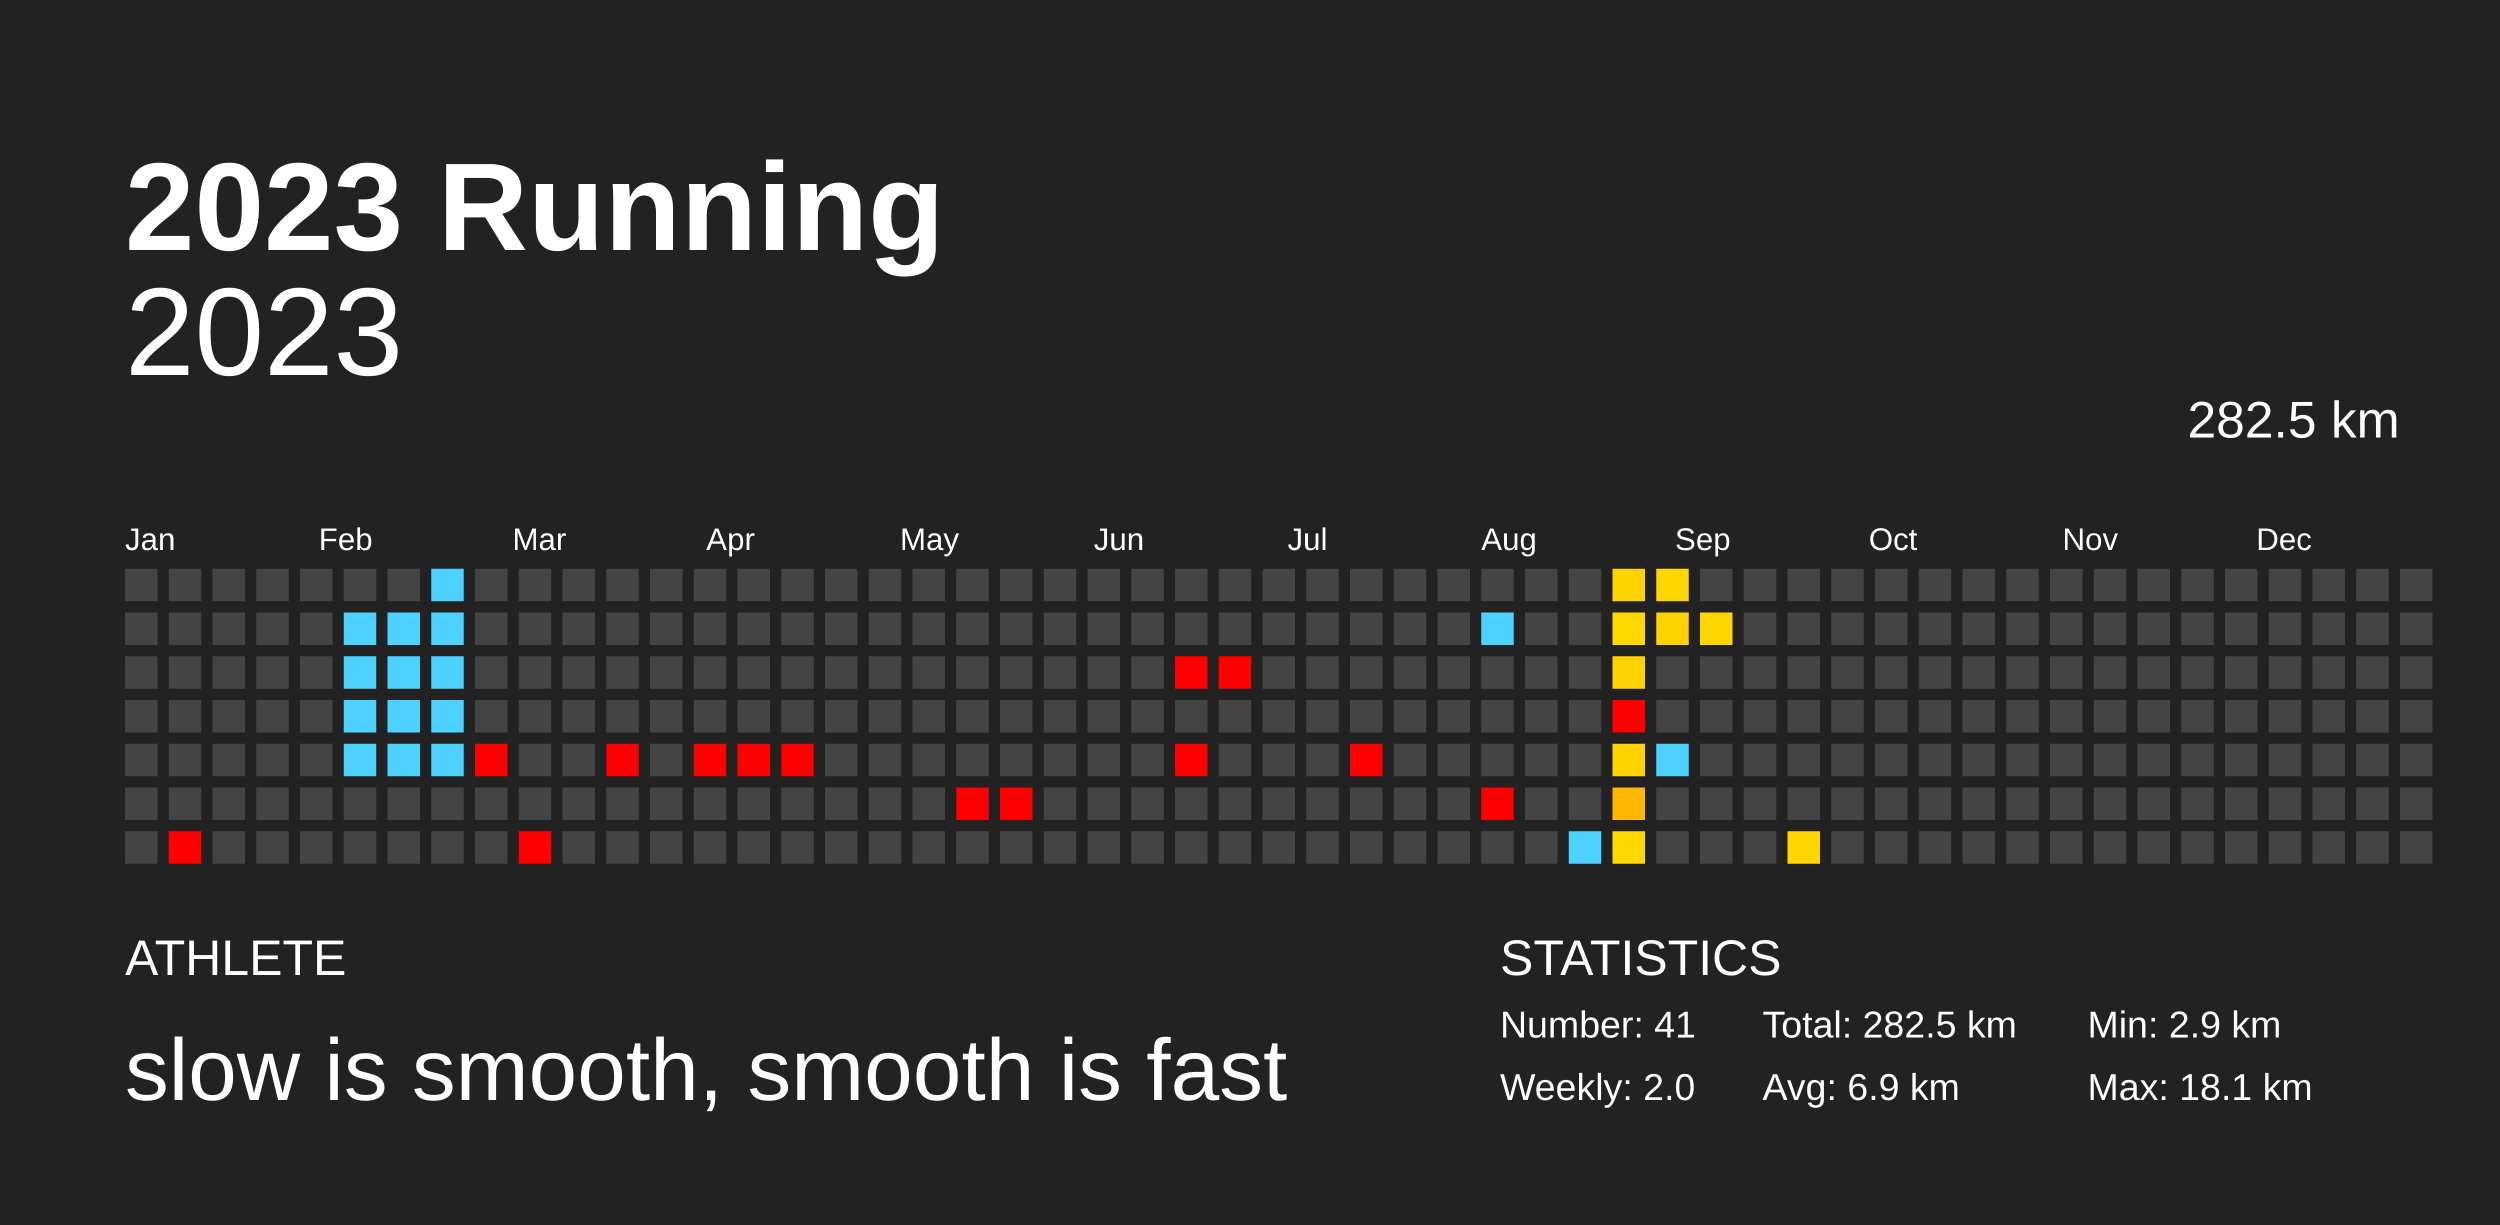
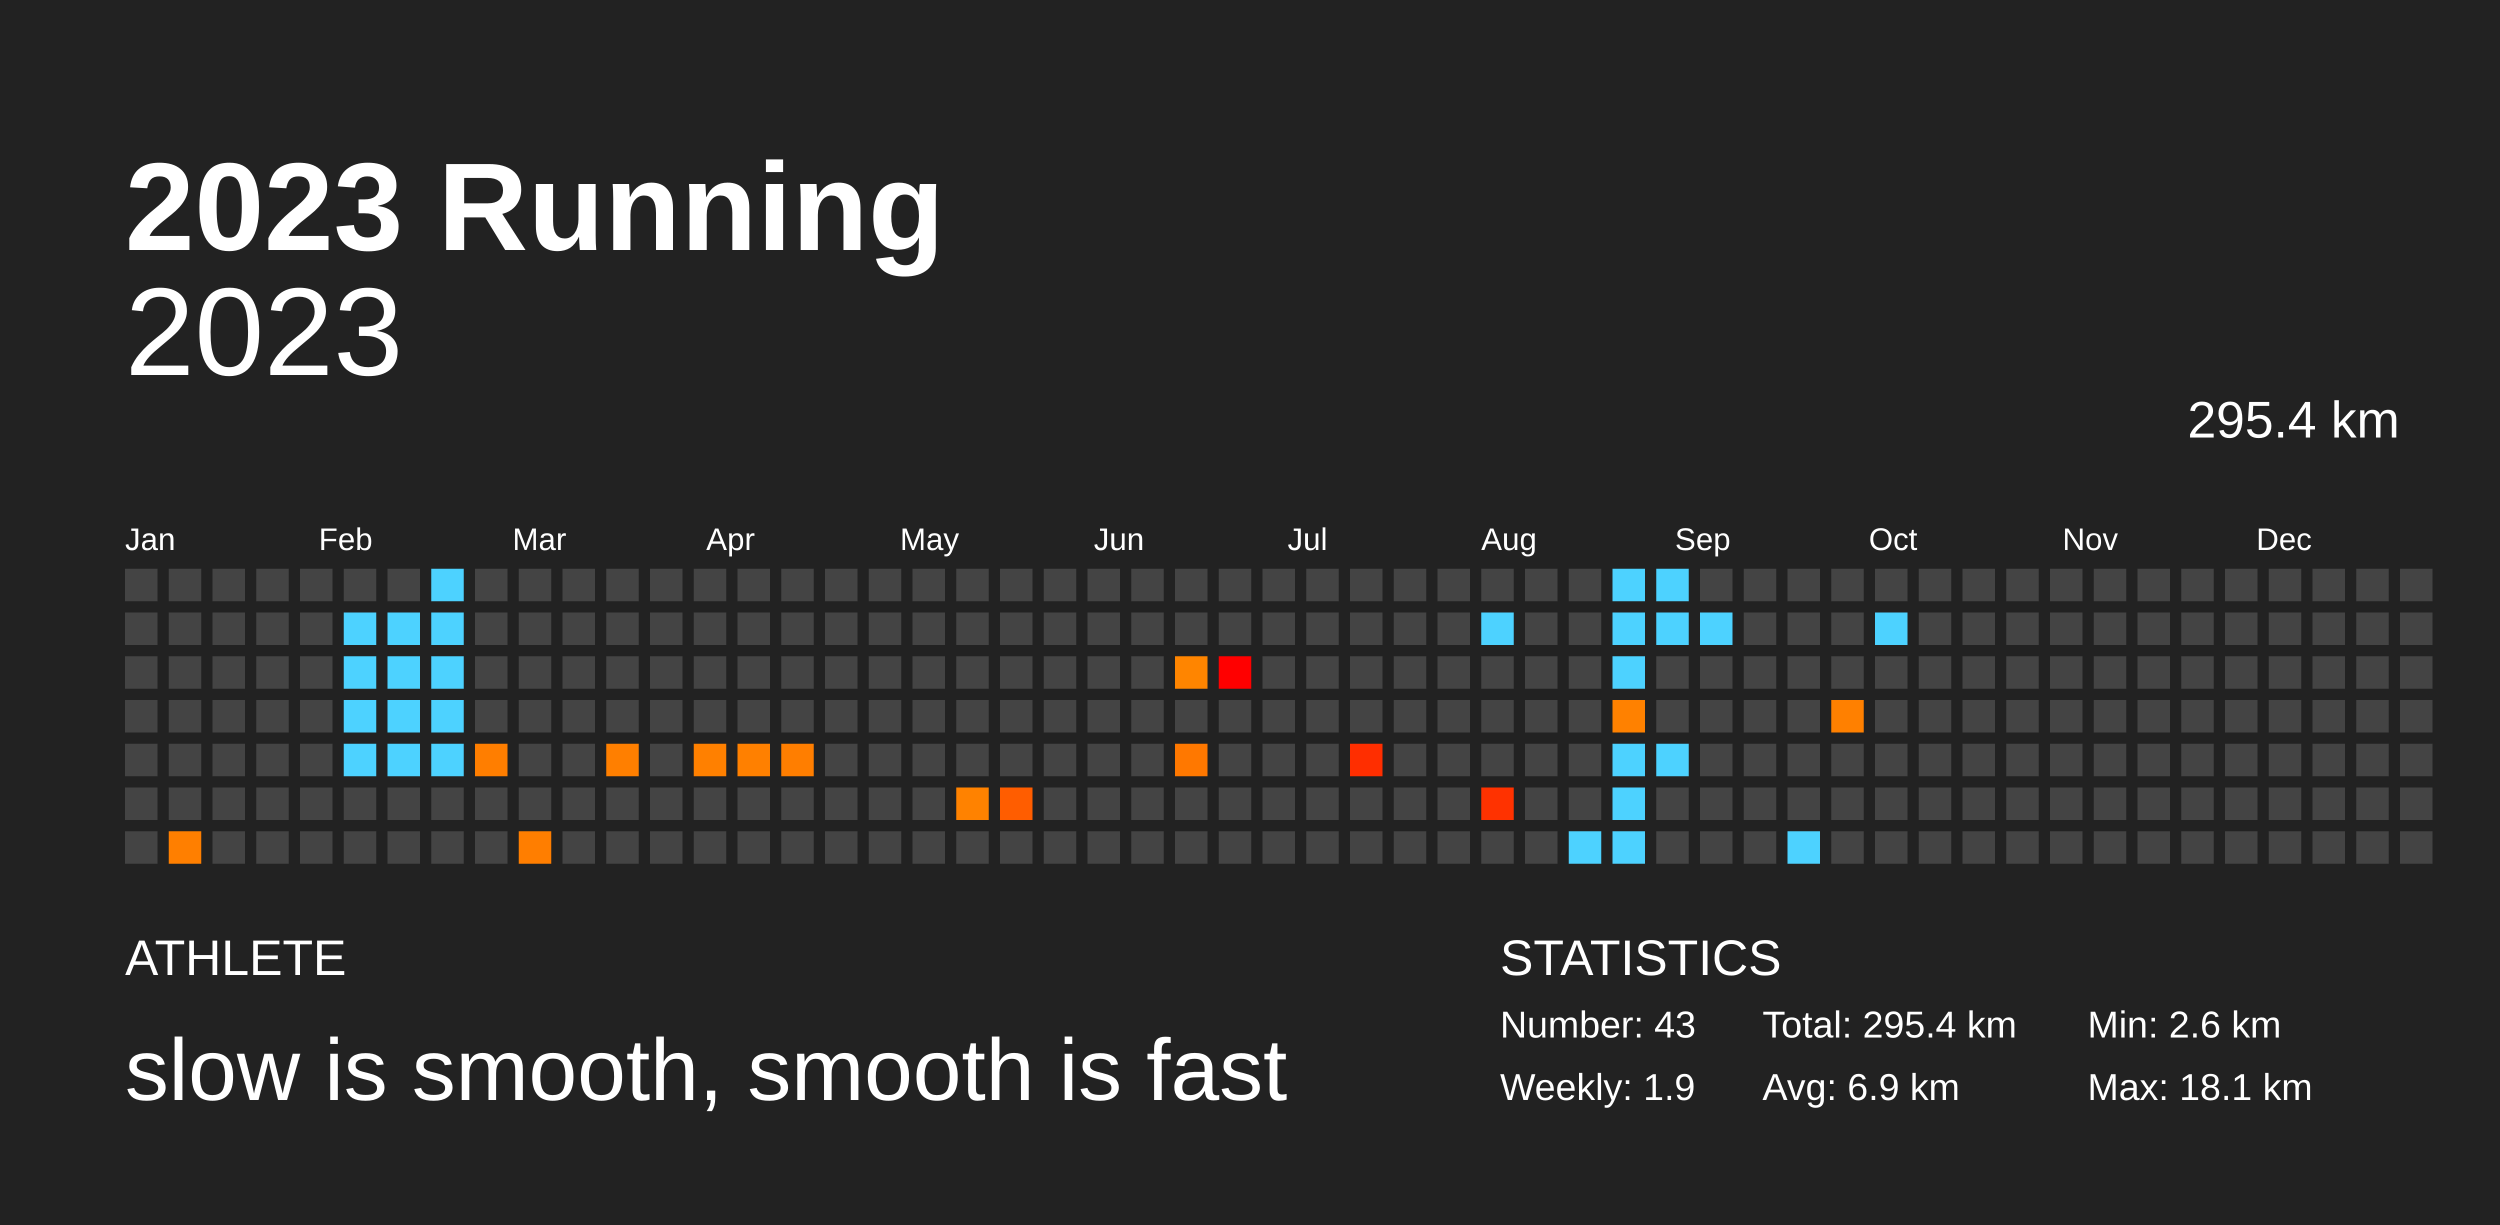
<svg xmlns="http://www.w3.org/2000/svg" baseProfile="full" height="98mm" version="1.1" viewBox="0,0,200,98" width="200mm">
  <defs />
  <rect fill="#222222" height="98" width="200" x="0" y="0" />
  <text fill="#FFFFFF" style="font-size:10px; font-family:Arial; font-weight:bold;" x="10" y="20">2023 Running</text>
  <text fill="#FFFFFF" style="font-size:4px; font-family:Arial" x="10" y="78">ATHLETE</text>
  <text fill="#FFFFFF" style="font-size:7px; font-family:Arial" x="10" y="88">slow is smooth, smooth is fast</text>
  <text fill="#FFFFFF" style="font-size:4px; font-family:Arial" x="120" y="78">STATISTICS</text>
-   <text fill="#FFFFFF" style="font-size:3px; font-family:Arial" x="120" y="83">Number: 41</text>
-   <text fill="#FFFFFF" style="font-size:3px; font-family:Arial" x="120" y="88">Weekly: 2.0</text>
-   <text fill="#FFFFFF" style="font-size:3px; font-family:Arial" x="141" y="83">Total: 282.5 km</text>
+   <text fill="#FFFFFF" style="font-size:3px; font-family:Arial" x="120" y="83">Number: 43</text>
+   <text fill="#FFFFFF" style="font-size:3px; font-family:Arial" x="120" y="88">Weekly: 1.9</text>
+   <text fill="#FFFFFF" style="font-size:3px; font-family:Arial" x="141" y="83">Total: 295.4 km</text>
  <text fill="#FFFFFF" style="font-size:3px; font-family:Arial" x="141" y="88">Avg: 6.9 km</text>
-   <text fill="#FFFFFF" style="font-size:3px; font-family:Arial" x="167" y="83">Min: 2.9 km</text>
+   <text fill="#FFFFFF" style="font-size:3px; font-family:Arial" x="167" y="83">Min: 2.6 km</text>
  <text fill="#FFFFFF" style="font-size:3px; font-family:Arial" x="167" y="88">Max: 18.1 km</text>
  <text alignment-baseline="hanging" fill="#FFFFFF" style="font-size:10.0px; font-family:Arial;" x="10" y="30">2023</text>
-   <text alignment-baseline="hanging" fill="#FFFFFF" style="font-size:4.125px; font-family:Arial;" x="175" y="35">282.5 km</text>
+   <text alignment-baseline="hanging" fill="#FFFFFF" style="font-size:4.125px; font-family:Arial;" x="175" y="35">295.4 km</text>
  <text fill="#FFFFFF" style="font-size:2.5px; font-family:Arial" x="10.0" y="44">Jan</text>
  <text fill="#FFFFFF" style="font-size:2.5px; font-family:Arial" x="25.5" y="44">Feb</text>
  <text fill="#FFFFFF" style="font-size:2.5px; font-family:Arial" x="41.0" y="44">Mar</text>
  <text fill="#FFFFFF" style="font-size:2.5px; font-family:Arial" x="56.5" y="44">Apr</text>
  <text fill="#FFFFFF" style="font-size:2.5px; font-family:Arial" x="72.0" y="44">May</text>
  <text fill="#FFFFFF" style="font-size:2.5px; font-family:Arial" x="87.5" y="44">Jun</text>
  <text fill="#FFFFFF" style="font-size:2.5px; font-family:Arial" x="103.0" y="44">Jul</text>
  <text fill="#FFFFFF" style="font-size:2.5px; font-family:Arial" x="118.5" y="44">Aug</text>
  <text fill="#FFFFFF" style="font-size:2.5px; font-family:Arial" x="134.0" y="44">Sep</text>
  <text fill="#FFFFFF" style="font-size:2.5px; font-family:Arial" x="149.5" y="44">Oct</text>
  <text fill="#FFFFFF" style="font-size:2.5px; font-family:Arial" x="165.0" y="44">Nov</text>
  <text fill="#FFFFFF" style="font-size:2.5px; font-family:Arial" x="180.5" y="44">Dec</text>
  <rect fill="#444444" height="2.6" width="2.6" x="10.0" y="45.5" />
  <rect fill="#444444" height="2.6" width="2.6" x="10.0" y="49.0" />
  <rect fill="#444444" height="2.6" width="2.6" x="10.0" y="52.5" />
  <rect fill="#444444" height="2.6" width="2.6" x="10.0" y="56.0" />
  <rect fill="#444444" height="2.6" width="2.6" x="10.0" y="59.5" />
  <rect fill="#444444" height="2.6" width="2.6" x="10.0" y="63.0" />
  <rect fill="#444444" height="2.6" width="2.6" x="10.0" y="66.5" />
  <rect fill="#444444" height="2.6" width="2.6" x="13.5" y="45.5" />
  <rect fill="#444444" height="2.6" width="2.6" x="13.5" y="49.0" />
  <rect fill="#444444" height="2.6" width="2.6" x="13.5" y="52.5" />
  <rect fill="#444444" height="2.6" width="2.6" x="13.5" y="56.0" />
  <rect fill="#444444" height="2.6" width="2.6" x="13.5" y="59.5" />
  <rect fill="#444444" height="2.6" width="2.6" x="13.5" y="63.0" />
-   <rect fill="red" height="2.6" width="2.6" x="13.5" y="66.5" />
+   <rect fill="#ff7f00" height="2.6" width="2.6" x="13.5" y="66.5" />
  <rect fill="#444444" height="2.6" width="2.6" x="17.0" y="45.5" />
  <rect fill="#444444" height="2.6" width="2.6" x="17.0" y="49.0" />
  <rect fill="#444444" height="2.6" width="2.6" x="17.0" y="52.5" />
  <rect fill="#444444" height="2.6" width="2.6" x="17.0" y="56.0" />
  <rect fill="#444444" height="2.6" width="2.6" x="17.0" y="59.5" />
  <rect fill="#444444" height="2.6" width="2.6" x="17.0" y="63.0" />
  <rect fill="#444444" height="2.6" width="2.6" x="17.0" y="66.5" />
  <rect fill="#444444" height="2.6" width="2.6" x="20.5" y="45.5" />
  <rect fill="#444444" height="2.6" width="2.6" x="20.5" y="49.0" />
  <rect fill="#444444" height="2.6" width="2.6" x="20.5" y="52.5" />
  <rect fill="#444444" height="2.6" width="2.6" x="20.5" y="56.0" />
  <rect fill="#444444" height="2.6" width="2.6" x="20.5" y="59.5" />
  <rect fill="#444444" height="2.6" width="2.6" x="20.5" y="63.0" />
  <rect fill="#444444" height="2.6" width="2.6" x="20.5" y="66.5" />
  <rect fill="#444444" height="2.6" width="2.6" x="24.0" y="45.5" />
  <rect fill="#444444" height="2.6" width="2.6" x="24.0" y="49.0" />
  <rect fill="#444444" height="2.6" width="2.6" x="24.0" y="52.5" />
  <rect fill="#444444" height="2.6" width="2.6" x="24.0" y="56.0" />
  <rect fill="#444444" height="2.6" width="2.6" x="24.0" y="59.5" />
  <rect fill="#444444" height="2.6" width="2.6" x="24.0" y="63.0" />
  <rect fill="#444444" height="2.6" width="2.6" x="24.0" y="66.5" />
  <rect fill="#444444" height="2.6" width="2.6" x="27.5" y="45.5" />
  <rect fill="#4dd2ff" height="2.6" width="2.6" x="27.5" y="49.0" />
  <rect fill="#4dd2ff" height="2.6" width="2.6" x="27.5" y="52.5" />
  <rect fill="#4dd2ff" height="2.6" width="2.6" x="27.5" y="56.0" />
  <rect fill="#4dd2ff" height="2.6" width="2.6" x="27.5" y="59.5" />
  <rect fill="#444444" height="2.6" width="2.6" x="27.5" y="63.0" />
  <rect fill="#444444" height="2.6" width="2.6" x="27.5" y="66.5" />
  <rect fill="#444444" height="2.6" width="2.6" x="31.0" y="45.5" />
  <rect fill="#4dd2ff" height="2.6" width="2.6" x="31.0" y="49.0" />
  <rect fill="#4dd2ff" height="2.6" width="2.6" x="31.0" y="52.5" />
  <rect fill="#4dd2ff" height="2.6" width="2.6" x="31.0" y="56.0" />
  <rect fill="#4dd2ff" height="2.6" width="2.6" x="31.0" y="59.5" />
  <rect fill="#444444" height="2.6" width="2.6" x="31.0" y="63.0" />
  <rect fill="#444444" height="2.6" width="2.6" x="31.0" y="66.5" />
  <rect fill="#4dd2ff" height="2.6" width="2.6" x="34.5" y="45.5" />
  <rect fill="#4dd2ff" height="2.6" width="2.6" x="34.5" y="49.0" />
  <rect fill="#4dd2ff" height="2.6" width="2.6" x="34.5" y="52.5" />
  <rect fill="#4dd2ff" height="2.6" width="2.6" x="34.5" y="56.0" />
  <rect fill="#4dd2ff" height="2.6" width="2.6" x="34.5" y="59.5" />
  <rect fill="#444444" height="2.6" width="2.6" x="34.5" y="63.0" />
  <rect fill="#444444" height="2.6" width="2.6" x="34.5" y="66.5" />
  <rect fill="#444444" height="2.6" width="2.6" x="38.0" y="45.5" />
  <rect fill="#444444" height="2.6" width="2.6" x="38.0" y="49.0" />
  <rect fill="#444444" height="2.6" width="2.6" x="38.0" y="52.5" />
  <rect fill="#444444" height="2.6" width="2.6" x="38.0" y="56.0" />
-   <rect fill="red" height="2.6" width="2.6" x="38.0" y="59.5" />
+   <rect fill="#ff7e00" height="2.6" width="2.6" x="38.0" y="59.5" />
  <rect fill="#444444" height="2.6" width="2.6" x="38.0" y="63.0" />
  <rect fill="#444444" height="2.6" width="2.6" x="38.0" y="66.5" />
  <rect fill="#444444" height="2.6" width="2.6" x="41.5" y="45.5" />
  <rect fill="#444444" height="2.6" width="2.6" x="41.5" y="49.0" />
  <rect fill="#444444" height="2.6" width="2.6" x="41.5" y="52.5" />
  <rect fill="#444444" height="2.6" width="2.6" x="41.5" y="56.0" />
  <rect fill="#444444" height="2.6" width="2.6" x="41.5" y="59.5" />
  <rect fill="#444444" height="2.6" width="2.6" x="41.5" y="63.0" />
-   <rect fill="red" height="2.6" width="2.6" x="41.5" y="66.5" />
+   <rect fill="#ff7e00" height="2.6" width="2.6" x="41.5" y="66.5" />
  <rect fill="#444444" height="2.6" width="2.6" x="45.0" y="45.5" />
  <rect fill="#444444" height="2.6" width="2.6" x="45.0" y="49.0" />
  <rect fill="#444444" height="2.6" width="2.6" x="45.0" y="52.5" />
  <rect fill="#444444" height="2.6" width="2.6" x="45.0" y="56.0" />
  <rect fill="#444444" height="2.6" width="2.6" x="45.0" y="59.5" />
  <rect fill="#444444" height="2.6" width="2.6" x="45.0" y="63.0" />
  <rect fill="#444444" height="2.6" width="2.6" x="45.0" y="66.5" />
  <rect fill="#444444" height="2.6" width="2.6" x="48.5" y="45.5" />
  <rect fill="#444444" height="2.6" width="2.6" x="48.5" y="49.0" />
  <rect fill="#444444" height="2.6" width="2.6" x="48.5" y="52.5" />
  <rect fill="#444444" height="2.6" width="2.6" x="48.5" y="56.0" />
-   <rect fill="red" height="2.6" width="2.6" x="48.5" y="59.5" />
+   <rect fill="#ff7f00" height="2.6" width="2.6" x="48.5" y="59.5" />
  <rect fill="#444444" height="2.6" width="2.6" x="48.5" y="63.0" />
  <rect fill="#444444" height="2.6" width="2.6" x="48.5" y="66.5" />
  <rect fill="#444444" height="2.6" width="2.6" x="52.0" y="45.5" />
  <rect fill="#444444" height="2.6" width="2.6" x="52.0" y="49.0" />
  <rect fill="#444444" height="2.6" width="2.6" x="52.0" y="52.5" />
  <rect fill="#444444" height="2.6" width="2.6" x="52.0" y="56.0" />
  <rect fill="#444444" height="2.6" width="2.6" x="52.0" y="59.5" />
  <rect fill="#444444" height="2.6" width="2.6" x="52.0" y="63.0" />
  <rect fill="#444444" height="2.6" width="2.6" x="52.0" y="66.5" />
  <rect fill="#444444" height="2.6" width="2.6" x="55.5" y="45.5" />
  <rect fill="#444444" height="2.6" width="2.6" x="55.5" y="49.0" />
  <rect fill="#444444" height="2.6" width="2.6" x="55.5" y="52.5" />
  <rect fill="#444444" height="2.6" width="2.6" x="55.5" y="56.0" />
-   <rect fill="red" height="2.6" width="2.6" x="55.5" y="59.5" />
+   <rect fill="#ff8000" height="2.6" width="2.6" x="55.5" y="59.5" />
  <rect fill="#444444" height="2.6" width="2.6" x="55.5" y="63.0" />
  <rect fill="#444444" height="2.6" width="2.6" x="55.5" y="66.5" />
  <rect fill="#444444" height="2.6" width="2.6" x="59.0" y="45.5" />
  <rect fill="#444444" height="2.6" width="2.6" x="59.0" y="49.0" />
  <rect fill="#444444" height="2.6" width="2.6" x="59.0" y="52.5" />
  <rect fill="#444444" height="2.6" width="2.6" x="59.0" y="56.0" />
-   <rect fill="red" height="2.6" width="2.6" x="59.0" y="59.5" />
+   <rect fill="#ff8000" height="2.6" width="2.6" x="59.0" y="59.5" />
  <rect fill="#444444" height="2.6" width="2.6" x="59.0" y="63.0" />
  <rect fill="#444444" height="2.6" width="2.6" x="59.0" y="66.5" />
  <rect fill="#444444" height="2.6" width="2.6" x="62.5" y="45.5" />
  <rect fill="#444444" height="2.6" width="2.6" x="62.5" y="49.0" />
  <rect fill="#444444" height="2.6" width="2.6" x="62.5" y="52.5" />
  <rect fill="#444444" height="2.6" width="2.6" x="62.5" y="56.0" />
-   <rect fill="red" height="2.6" width="2.6" x="62.5" y="59.5" />
+   <rect fill="#ff7e00" height="2.6" width="2.6" x="62.5" y="59.5" />
  <rect fill="#444444" height="2.6" width="2.6" x="62.5" y="63.0" />
  <rect fill="#444444" height="2.6" width="2.6" x="62.5" y="66.5" />
  <rect fill="#444444" height="2.6" width="2.6" x="66.0" y="45.5" />
  <rect fill="#444444" height="2.6" width="2.6" x="66.0" y="49.0" />
  <rect fill="#444444" height="2.6" width="2.6" x="66.0" y="52.5" />
  <rect fill="#444444" height="2.6" width="2.6" x="66.0" y="56.0" />
  <rect fill="#444444" height="2.6" width="2.6" x="66.0" y="59.5" />
  <rect fill="#444444" height="2.6" width="2.6" x="66.0" y="63.0" />
  <rect fill="#444444" height="2.6" width="2.6" x="66.0" y="66.5" />
  <rect fill="#444444" height="2.6" width="2.6" x="69.5" y="45.5" />
  <rect fill="#444444" height="2.6" width="2.6" x="69.5" y="49.0" />
  <rect fill="#444444" height="2.6" width="2.6" x="69.5" y="52.5" />
  <rect fill="#444444" height="2.6" width="2.6" x="69.5" y="56.0" />
  <rect fill="#444444" height="2.6" width="2.6" x="69.5" y="59.5" />
  <rect fill="#444444" height="2.6" width="2.6" x="69.5" y="63.0" />
  <rect fill="#444444" height="2.6" width="2.6" x="69.5" y="66.5" />
  <rect fill="#444444" height="2.6" width="2.6" x="73.0" y="45.5" />
  <rect fill="#444444" height="2.6" width="2.6" x="73.0" y="49.0" />
  <rect fill="#444444" height="2.6" width="2.6" x="73.0" y="52.5" />
  <rect fill="#444444" height="2.6" width="2.6" x="73.0" y="56.0" />
  <rect fill="#444444" height="2.6" width="2.6" x="73.0" y="59.5" />
  <rect fill="#444444" height="2.6" width="2.6" x="73.0" y="63.0" />
  <rect fill="#444444" height="2.6" width="2.6" x="73.0" y="66.5" />
  <rect fill="#444444" height="2.6" width="2.6" x="76.5" y="45.5" />
  <rect fill="#444444" height="2.6" width="2.6" x="76.5" y="49.0" />
  <rect fill="#444444" height="2.6" width="2.6" x="76.5" y="52.5" />
  <rect fill="#444444" height="2.6" width="2.6" x="76.5" y="56.0" />
  <rect fill="#444444" height="2.6" width="2.6" x="76.5" y="59.5" />
-   <rect fill="red" height="2.6" width="2.6" x="76.5" y="63.0" />
+   <rect fill="#ff8200" height="2.6" width="2.6" x="76.5" y="63.0" />
  <rect fill="#444444" height="2.6" width="2.6" x="76.5" y="66.5" />
  <rect fill="#444444" height="2.6" width="2.6" x="80.0" y="45.5" />
  <rect fill="#444444" height="2.6" width="2.6" x="80.0" y="49.0" />
  <rect fill="#444444" height="2.6" width="2.6" x="80.0" y="52.5" />
  <rect fill="#444444" height="2.6" width="2.6" x="80.0" y="56.0" />
  <rect fill="#444444" height="2.6" width="2.6" x="80.0" y="59.5" />
-   <rect fill="red" height="2.6" width="2.6" x="80.0" y="63.0" />
+   <rect fill="#ff5d00" height="2.6" width="2.6" x="80.0" y="63.0" />
  <rect fill="#444444" height="2.6" width="2.6" x="80.0" y="66.5" />
  <rect fill="#444444" height="2.6" width="2.6" x="83.5" y="45.5" />
  <rect fill="#444444" height="2.6" width="2.6" x="83.5" y="49.0" />
  <rect fill="#444444" height="2.6" width="2.6" x="83.5" y="52.5" />
  <rect fill="#444444" height="2.6" width="2.6" x="83.5" y="56.0" />
  <rect fill="#444444" height="2.6" width="2.6" x="83.5" y="59.5" />
  <rect fill="#444444" height="2.6" width="2.6" x="83.5" y="63.0" />
  <rect fill="#444444" height="2.6" width="2.6" x="83.5" y="66.5" />
  <rect fill="#444444" height="2.6" width="2.6" x="87.0" y="45.5" />
  <rect fill="#444444" height="2.6" width="2.6" x="87.0" y="49.0" />
  <rect fill="#444444" height="2.6" width="2.6" x="87.0" y="52.5" />
  <rect fill="#444444" height="2.6" width="2.6" x="87.0" y="56.0" />
  <rect fill="#444444" height="2.6" width="2.6" x="87.0" y="59.5" />
  <rect fill="#444444" height="2.6" width="2.6" x="87.0" y="63.0" />
  <rect fill="#444444" height="2.6" width="2.6" x="87.0" y="66.5" />
  <rect fill="#444444" height="2.6" width="2.6" x="90.5" y="45.5" />
  <rect fill="#444444" height="2.6" width="2.6" x="90.5" y="49.0" />
  <rect fill="#444444" height="2.6" width="2.6" x="90.5" y="52.5" />
  <rect fill="#444444" height="2.6" width="2.6" x="90.5" y="56.0" />
  <rect fill="#444444" height="2.6" width="2.6" x="90.5" y="59.5" />
  <rect fill="#444444" height="2.6" width="2.6" x="90.5" y="63.0" />
  <rect fill="#444444" height="2.6" width="2.6" x="90.5" y="66.5" />
  <rect fill="#444444" height="2.6" width="2.6" x="94.0" y="45.5" />
  <rect fill="#444444" height="2.6" width="2.6" x="94.0" y="49.0" />
-   <rect fill="red" height="2.6" width="2.6" x="94.0" y="52.5" />
+   <rect fill="#ff8500" height="2.6" width="2.6" x="94.0" y="52.5" />
  <rect fill="#444444" height="2.6" width="2.6" x="94.0" y="56.0" />
-   <rect fill="red" height="2.6" width="2.6" x="94.0" y="59.5" />
+   <rect fill="#ff7800" height="2.6" width="2.6" x="94.0" y="59.5" />
  <rect fill="#444444" height="2.6" width="2.6" x="94.0" y="63.0" />
  <rect fill="#444444" height="2.6" width="2.6" x="94.0" y="66.5" />
  <rect fill="#444444" height="2.6" width="2.6" x="97.5" y="45.5" />
  <rect fill="#444444" height="2.6" width="2.6" x="97.5" y="49.0" />
-   <rect fill="red" height="2.6" width="2.6" x="97.5" y="52.5" />
+   <rect fill="#ff0000" height="2.6" width="2.6" x="97.5" y="52.5" />
  <rect fill="#444444" height="2.6" width="2.6" x="97.5" y="56.0" />
  <rect fill="#444444" height="2.6" width="2.6" x="97.5" y="59.5" />
  <rect fill="#444444" height="2.6" width="2.6" x="97.5" y="63.0" />
  <rect fill="#444444" height="2.6" width="2.6" x="97.5" y="66.5" />
  <rect fill="#444444" height="2.6" width="2.6" x="101.0" y="45.5" />
  <rect fill="#444444" height="2.6" width="2.6" x="101.0" y="49.0" />
  <rect fill="#444444" height="2.6" width="2.6" x="101.0" y="52.5" />
  <rect fill="#444444" height="2.6" width="2.6" x="101.0" y="56.0" />
  <rect fill="#444444" height="2.6" width="2.6" x="101.0" y="59.5" />
  <rect fill="#444444" height="2.6" width="2.6" x="101.0" y="63.0" />
  <rect fill="#444444" height="2.6" width="2.6" x="101.0" y="66.5" />
  <rect fill="#444444" height="2.6" width="2.6" x="104.5" y="45.5" />
  <rect fill="#444444" height="2.6" width="2.6" x="104.5" y="49.0" />
  <rect fill="#444444" height="2.6" width="2.6" x="104.5" y="52.5" />
  <rect fill="#444444" height="2.6" width="2.6" x="104.5" y="56.0" />
  <rect fill="#444444" height="2.6" width="2.6" x="104.5" y="59.5" />
  <rect fill="#444444" height="2.6" width="2.6" x="104.5" y="63.0" />
  <rect fill="#444444" height="2.6" width="2.6" x="104.5" y="66.5" />
  <rect fill="#444444" height="2.6" width="2.6" x="108.0" y="45.5" />
  <rect fill="#444444" height="2.6" width="2.6" x="108.0" y="49.0" />
  <rect fill="#444444" height="2.6" width="2.6" x="108.0" y="52.5" />
  <rect fill="#444444" height="2.6" width="2.6" x="108.0" y="56.0" />
-   <rect fill="red" height="2.6" width="2.6" x="108.0" y="59.5" />
+   <rect fill="#ff2e00" height="2.6" width="2.6" x="108.0" y="59.5" />
  <rect fill="#444444" height="2.6" width="2.6" x="108.0" y="63.0" />
  <rect fill="#444444" height="2.6" width="2.6" x="108.0" y="66.5" />
  <rect fill="#444444" height="2.6" width="2.6" x="111.5" y="45.5" />
  <rect fill="#444444" height="2.6" width="2.6" x="111.5" y="49.0" />
  <rect fill="#444444" height="2.6" width="2.6" x="111.5" y="52.5" />
  <rect fill="#444444" height="2.6" width="2.6" x="111.5" y="56.0" />
  <rect fill="#444444" height="2.6" width="2.6" x="111.5" y="59.5" />
  <rect fill="#444444" height="2.6" width="2.6" x="111.5" y="63.0" />
  <rect fill="#444444" height="2.6" width="2.6" x="111.5" y="66.5" />
  <rect fill="#444444" height="2.6" width="2.6" x="115.0" y="45.5" />
  <rect fill="#444444" height="2.6" width="2.6" x="115.0" y="49.0" />
  <rect fill="#444444" height="2.6" width="2.6" x="115.0" y="52.5" />
  <rect fill="#444444" height="2.6" width="2.6" x="115.0" y="56.0" />
  <rect fill="#444444" height="2.6" width="2.6" x="115.0" y="59.5" />
  <rect fill="#444444" height="2.6" width="2.6" x="115.0" y="63.0" />
  <rect fill="#444444" height="2.6" width="2.6" x="115.0" y="66.5" />
  <rect fill="#444444" height="2.6" width="2.6" x="118.5" y="45.5" />
  <rect fill="#4dd2ff" height="2.6" width="2.6" x="118.5" y="49.0" />
  <rect fill="#444444" height="2.6" width="2.6" x="118.5" y="52.5" />
  <rect fill="#444444" height="2.6" width="2.6" x="118.5" y="56.0" />
  <rect fill="#444444" height="2.6" width="2.6" x="118.5" y="59.5" />
-   <rect fill="red" height="2.6" width="2.6" x="118.5" y="63.0" />
+   <rect fill="#ff3200" height="2.6" width="2.6" x="118.5" y="63.0" />
  <rect fill="#444444" height="2.6" width="2.6" x="118.5" y="66.5" />
  <rect fill="#444444" height="2.6" width="2.6" x="122.0" y="45.5" />
  <rect fill="#444444" height="2.6" width="2.6" x="122.0" y="49.0" />
  <rect fill="#444444" height="2.6" width="2.6" x="122.0" y="52.5" />
  <rect fill="#444444" height="2.6" width="2.6" x="122.0" y="56.0" />
  <rect fill="#444444" height="2.6" width="2.6" x="122.0" y="59.5" />
  <rect fill="#444444" height="2.6" width="2.6" x="122.0" y="63.0" />
  <rect fill="#444444" height="2.6" width="2.6" x="122.0" y="66.5" />
  <rect fill="#444444" height="2.6" width="2.6" x="125.5" y="45.5" />
  <rect fill="#444444" height="2.6" width="2.6" x="125.5" y="49.0" />
  <rect fill="#444444" height="2.6" width="2.6" x="125.5" y="52.5" />
  <rect fill="#444444" height="2.6" width="2.6" x="125.5" y="56.0" />
  <rect fill="#444444" height="2.6" width="2.6" x="125.5" y="59.5" />
  <rect fill="#444444" height="2.6" width="2.6" x="125.5" y="63.0" />
  <rect fill="#4dd2ff" height="2.6" width="2.6" x="125.5" y="66.5" />
-   <rect fill="#ffd300" height="2.6" width="2.6" x="129.0" y="45.5" />
-   <rect fill="#ffd800" height="2.6" width="2.6" x="129.0" y="49.0" />
-   <rect fill="#ffd300" height="2.6" width="2.6" x="129.0" y="52.5" />
-   <rect fill="red" height="2.6" width="2.6" x="129.0" y="56.0" />
-   <rect fill="#ffd300" height="2.6" width="2.6" x="129.0" y="59.5" />
-   <rect fill="#ffb700" height="2.6" width="2.6" x="129.0" y="63.0" />
-   <rect fill="#ffd800" height="2.6" width="2.6" x="129.0" y="66.5" />
-   <rect fill="#ffd500" height="2.6" width="2.6" x="132.5" y="45.5" />
-   <rect fill="#ffd200" height="2.6" width="2.6" x="132.5" y="49.0" />
+   <rect fill="#4dd2ff" height="2.6" width="2.6" x="129.0" y="45.5" />
+   <rect fill="#4dd2ff" height="2.6" width="2.6" x="129.0" y="49.0" />
+   <rect fill="#4dd2ff" height="2.6" width="2.6" x="129.0" y="52.5" />
+   <rect fill="#ff8100" height="2.6" width="2.6" x="129.0" y="56.0" />
+   <rect fill="#4dd2ff" height="2.6" width="2.6" x="129.0" y="59.5" />
+   <rect fill="#4dd2ff" height="2.6" width="2.6" x="129.0" y="63.0" />
+   <rect fill="#4dd2ff" height="2.6" width="2.6" x="129.0" y="66.5" />
+   <rect fill="#4dd2ff" height="2.6" width="2.6" x="132.5" y="45.5" />
+   <rect fill="#4dd2ff" height="2.6" width="2.6" x="132.5" y="49.0" />
  <rect fill="#444444" height="2.6" width="2.6" x="132.5" y="52.5" />
  <rect fill="#444444" height="2.6" width="2.6" x="132.5" y="56.0" />
  <rect fill="#4dd2ff" height="2.6" width="2.6" x="132.5" y="59.5" />
  <rect fill="#444444" height="2.6" width="2.6" x="132.5" y="63.0" />
  <rect fill="#444444" height="2.6" width="2.6" x="132.5" y="66.5" />
  <rect fill="#444444" height="2.6" width="2.6" x="136.0" y="45.5" />
-   <rect fill="#ffd700" height="2.6" width="2.6" x="136.0" y="49.0" />
+   <rect fill="#4dd2ff" height="2.6" width="2.6" x="136.0" y="49.0" />
  <rect fill="#444444" height="2.6" width="2.6" x="136.0" y="52.5" />
  <rect fill="#444444" height="2.6" width="2.6" x="136.0" y="56.0" />
  <rect fill="#444444" height="2.6" width="2.6" x="136.0" y="59.5" />
  <rect fill="#444444" height="2.6" width="2.6" x="136.0" y="63.0" />
  <rect fill="#444444" height="2.6" width="2.6" x="136.0" y="66.5" />
  <rect fill="#444444" height="2.6" width="2.6" x="139.5" y="45.5" />
  <rect fill="#444444" height="2.6" width="2.6" x="139.5" y="49.0" />
  <rect fill="#444444" height="2.6" width="2.6" x="139.5" y="52.5" />
  <rect fill="#444444" height="2.6" width="2.6" x="139.5" y="56.0" />
  <rect fill="#444444" height="2.6" width="2.6" x="139.5" y="59.5" />
  <rect fill="#444444" height="2.6" width="2.6" x="139.5" y="63.0" />
  <rect fill="#444444" height="2.6" width="2.6" x="139.5" y="66.5" />
  <rect fill="#444444" height="2.6" width="2.6" x="143.0" y="45.5" />
  <rect fill="#444444" height="2.6" width="2.6" x="143.0" y="49.0" />
  <rect fill="#444444" height="2.6" width="2.6" x="143.0" y="52.5" />
  <rect fill="#444444" height="2.6" width="2.6" x="143.0" y="56.0" />
  <rect fill="#444444" height="2.6" width="2.6" x="143.0" y="59.5" />
  <rect fill="#444444" height="2.6" width="2.6" x="143.0" y="63.0" />
-   <rect fill="#ffd600" height="2.6" width="2.6" x="143.0" y="66.5" />
+   <rect fill="#4dd2ff" height="2.6" width="2.6" x="143.0" y="66.5" />
  <rect fill="#444444" height="2.6" width="2.6" x="146.5" y="45.5" />
  <rect fill="#444444" height="2.6" width="2.6" x="146.5" y="49.0" />
  <rect fill="#444444" height="2.6" width="2.6" x="146.5" y="52.5" />
-   <rect fill="#444444" height="2.6" width="2.6" x="146.5" y="56.0" />
+   <rect fill="#ff8000" height="2.6" width="2.6" x="146.5" y="56.0" />
  <rect fill="#444444" height="2.6" width="2.6" x="146.5" y="59.5" />
  <rect fill="#444444" height="2.6" width="2.6" x="146.5" y="63.0" />
  <rect fill="#444444" height="2.6" width="2.6" x="146.5" y="66.5" />
  <rect fill="#444444" height="2.6" width="2.6" x="150.0" y="45.5" />
-   <rect fill="#444444" height="2.6" width="2.6" x="150.0" y="49.0" />
+   <rect fill="#4dd2ff" height="2.6" width="2.6" x="150.0" y="49.0" />
  <rect fill="#444444" height="2.6" width="2.6" x="150.0" y="52.5" />
  <rect fill="#444444" height="2.6" width="2.6" x="150.0" y="56.0" />
  <rect fill="#444444" height="2.6" width="2.6" x="150.0" y="59.5" />
  <rect fill="#444444" height="2.6" width="2.6" x="150.0" y="63.0" />
  <rect fill="#444444" height="2.6" width="2.6" x="150.0" y="66.5" />
  <rect fill="#444444" height="2.6" width="2.6" x="153.5" y="45.5" />
  <rect fill="#444444" height="2.6" width="2.6" x="153.5" y="49.0" />
  <rect fill="#444444" height="2.6" width="2.6" x="153.5" y="52.5" />
  <rect fill="#444444" height="2.6" width="2.6" x="153.5" y="56.0" />
  <rect fill="#444444" height="2.6" width="2.6" x="153.5" y="59.5" />
  <rect fill="#444444" height="2.6" width="2.6" x="153.5" y="63.0" />
  <rect fill="#444444" height="2.6" width="2.6" x="153.5" y="66.5" />
  <rect fill="#444444" height="2.6" width="2.6" x="157.0" y="45.5" />
  <rect fill="#444444" height="2.6" width="2.6" x="157.0" y="49.0" />
  <rect fill="#444444" height="2.6" width="2.6" x="157.0" y="52.5" />
  <rect fill="#444444" height="2.6" width="2.6" x="157.0" y="56.0" />
  <rect fill="#444444" height="2.6" width="2.6" x="157.0" y="59.5" />
  <rect fill="#444444" height="2.6" width="2.6" x="157.0" y="63.0" />
  <rect fill="#444444" height="2.6" width="2.6" x="157.0" y="66.5" />
  <rect fill="#444444" height="2.6" width="2.6" x="160.5" y="45.5" />
  <rect fill="#444444" height="2.6" width="2.6" x="160.5" y="49.0" />
  <rect fill="#444444" height="2.6" width="2.6" x="160.5" y="52.5" />
  <rect fill="#444444" height="2.6" width="2.6" x="160.5" y="56.0" />
  <rect fill="#444444" height="2.6" width="2.6" x="160.5" y="59.5" />
  <rect fill="#444444" height="2.6" width="2.6" x="160.5" y="63.0" />
  <rect fill="#444444" height="2.6" width="2.6" x="160.5" y="66.5" />
  <rect fill="#444444" height="2.6" width="2.6" x="164.0" y="45.5" />
  <rect fill="#444444" height="2.6" width="2.6" x="164.0" y="49.0" />
  <rect fill="#444444" height="2.6" width="2.6" x="164.0" y="52.5" />
  <rect fill="#444444" height="2.6" width="2.6" x="164.0" y="56.0" />
  <rect fill="#444444" height="2.6" width="2.6" x="164.0" y="59.5" />
  <rect fill="#444444" height="2.6" width="2.6" x="164.0" y="63.0" />
  <rect fill="#444444" height="2.6" width="2.6" x="164.0" y="66.5" />
  <rect fill="#444444" height="2.6" width="2.6" x="167.5" y="45.5" />
  <rect fill="#444444" height="2.6" width="2.6" x="167.5" y="49.0" />
  <rect fill="#444444" height="2.6" width="2.6" x="167.5" y="52.5" />
  <rect fill="#444444" height="2.6" width="2.6" x="167.5" y="56.0" />
  <rect fill="#444444" height="2.6" width="2.6" x="167.5" y="59.5" />
  <rect fill="#444444" height="2.6" width="2.6" x="167.5" y="63.0" />
  <rect fill="#444444" height="2.6" width="2.6" x="167.5" y="66.5" />
  <rect fill="#444444" height="2.6" width="2.6" x="171.0" y="45.5" />
  <rect fill="#444444" height="2.6" width="2.6" x="171.0" y="49.0" />
  <rect fill="#444444" height="2.6" width="2.6" x="171.0" y="52.5" />
  <rect fill="#444444" height="2.6" width="2.6" x="171.0" y="56.0" />
  <rect fill="#444444" height="2.6" width="2.6" x="171.0" y="59.5" />
  <rect fill="#444444" height="2.6" width="2.6" x="171.0" y="63.0" />
  <rect fill="#444444" height="2.6" width="2.6" x="171.0" y="66.5" />
  <rect fill="#444444" height="2.6" width="2.6" x="174.5" y="45.5" />
  <rect fill="#444444" height="2.6" width="2.6" x="174.5" y="49.0" />
  <rect fill="#444444" height="2.6" width="2.6" x="174.5" y="52.5" />
  <rect fill="#444444" height="2.6" width="2.6" x="174.5" y="56.0" />
  <rect fill="#444444" height="2.6" width="2.6" x="174.5" y="59.5" />
  <rect fill="#444444" height="2.6" width="2.6" x="174.5" y="63.0" />
  <rect fill="#444444" height="2.6" width="2.6" x="174.5" y="66.5" />
  <rect fill="#444444" height="2.6" width="2.6" x="178.0" y="45.5" />
  <rect fill="#444444" height="2.6" width="2.6" x="178.0" y="49.0" />
  <rect fill="#444444" height="2.6" width="2.6" x="178.0" y="52.5" />
  <rect fill="#444444" height="2.6" width="2.6" x="178.0" y="56.0" />
  <rect fill="#444444" height="2.6" width="2.6" x="178.0" y="59.5" />
  <rect fill="#444444" height="2.6" width="2.6" x="178.0" y="63.0" />
  <rect fill="#444444" height="2.6" width="2.6" x="178.0" y="66.5" />
  <rect fill="#444444" height="2.6" width="2.6" x="181.5" y="45.5" />
  <rect fill="#444444" height="2.6" width="2.6" x="181.5" y="49.0" />
  <rect fill="#444444" height="2.6" width="2.6" x="181.5" y="52.5" />
  <rect fill="#444444" height="2.6" width="2.6" x="181.5" y="56.0" />
  <rect fill="#444444" height="2.6" width="2.6" x="181.5" y="59.5" />
  <rect fill="#444444" height="2.6" width="2.6" x="181.5" y="63.0" />
  <rect fill="#444444" height="2.6" width="2.6" x="181.5" y="66.5" />
  <rect fill="#444444" height="2.6" width="2.6" x="185.0" y="45.5" />
  <rect fill="#444444" height="2.6" width="2.6" x="185.0" y="49.0" />
  <rect fill="#444444" height="2.6" width="2.6" x="185.0" y="52.5" />
  <rect fill="#444444" height="2.6" width="2.6" x="185.0" y="56.0" />
  <rect fill="#444444" height="2.6" width="2.6" x="185.0" y="59.5" />
  <rect fill="#444444" height="2.6" width="2.6" x="185.0" y="63.0" />
  <rect fill="#444444" height="2.6" width="2.6" x="185.0" y="66.5" />
  <rect fill="#444444" height="2.6" width="2.6" x="188.5" y="45.5" />
  <rect fill="#444444" height="2.6" width="2.6" x="188.5" y="49.0" />
  <rect fill="#444444" height="2.6" width="2.6" x="188.5" y="52.5" />
  <rect fill="#444444" height="2.6" width="2.6" x="188.5" y="56.0" />
  <rect fill="#444444" height="2.6" width="2.6" x="188.5" y="59.5" />
  <rect fill="#444444" height="2.6" width="2.6" x="188.5" y="63.0" />
  <rect fill="#444444" height="2.6" width="2.6" x="188.5" y="66.5" />
  <rect fill="#444444" height="2.6" width="2.6" x="192.0" y="45.5" />
  <rect fill="#444444" height="2.6" width="2.6" x="192.0" y="49.0" />
  <rect fill="#444444" height="2.6" width="2.6" x="192.0" y="52.5" />
  <rect fill="#444444" height="2.6" width="2.6" x="192.0" y="56.0" />
  <rect fill="#444444" height="2.6" width="2.6" x="192.0" y="59.5" />
  <rect fill="#444444" height="2.6" width="2.6" x="192.0" y="63.0" />
  <rect fill="#444444" height="2.6" width="2.6" x="192.0" y="66.5" />
</svg>
